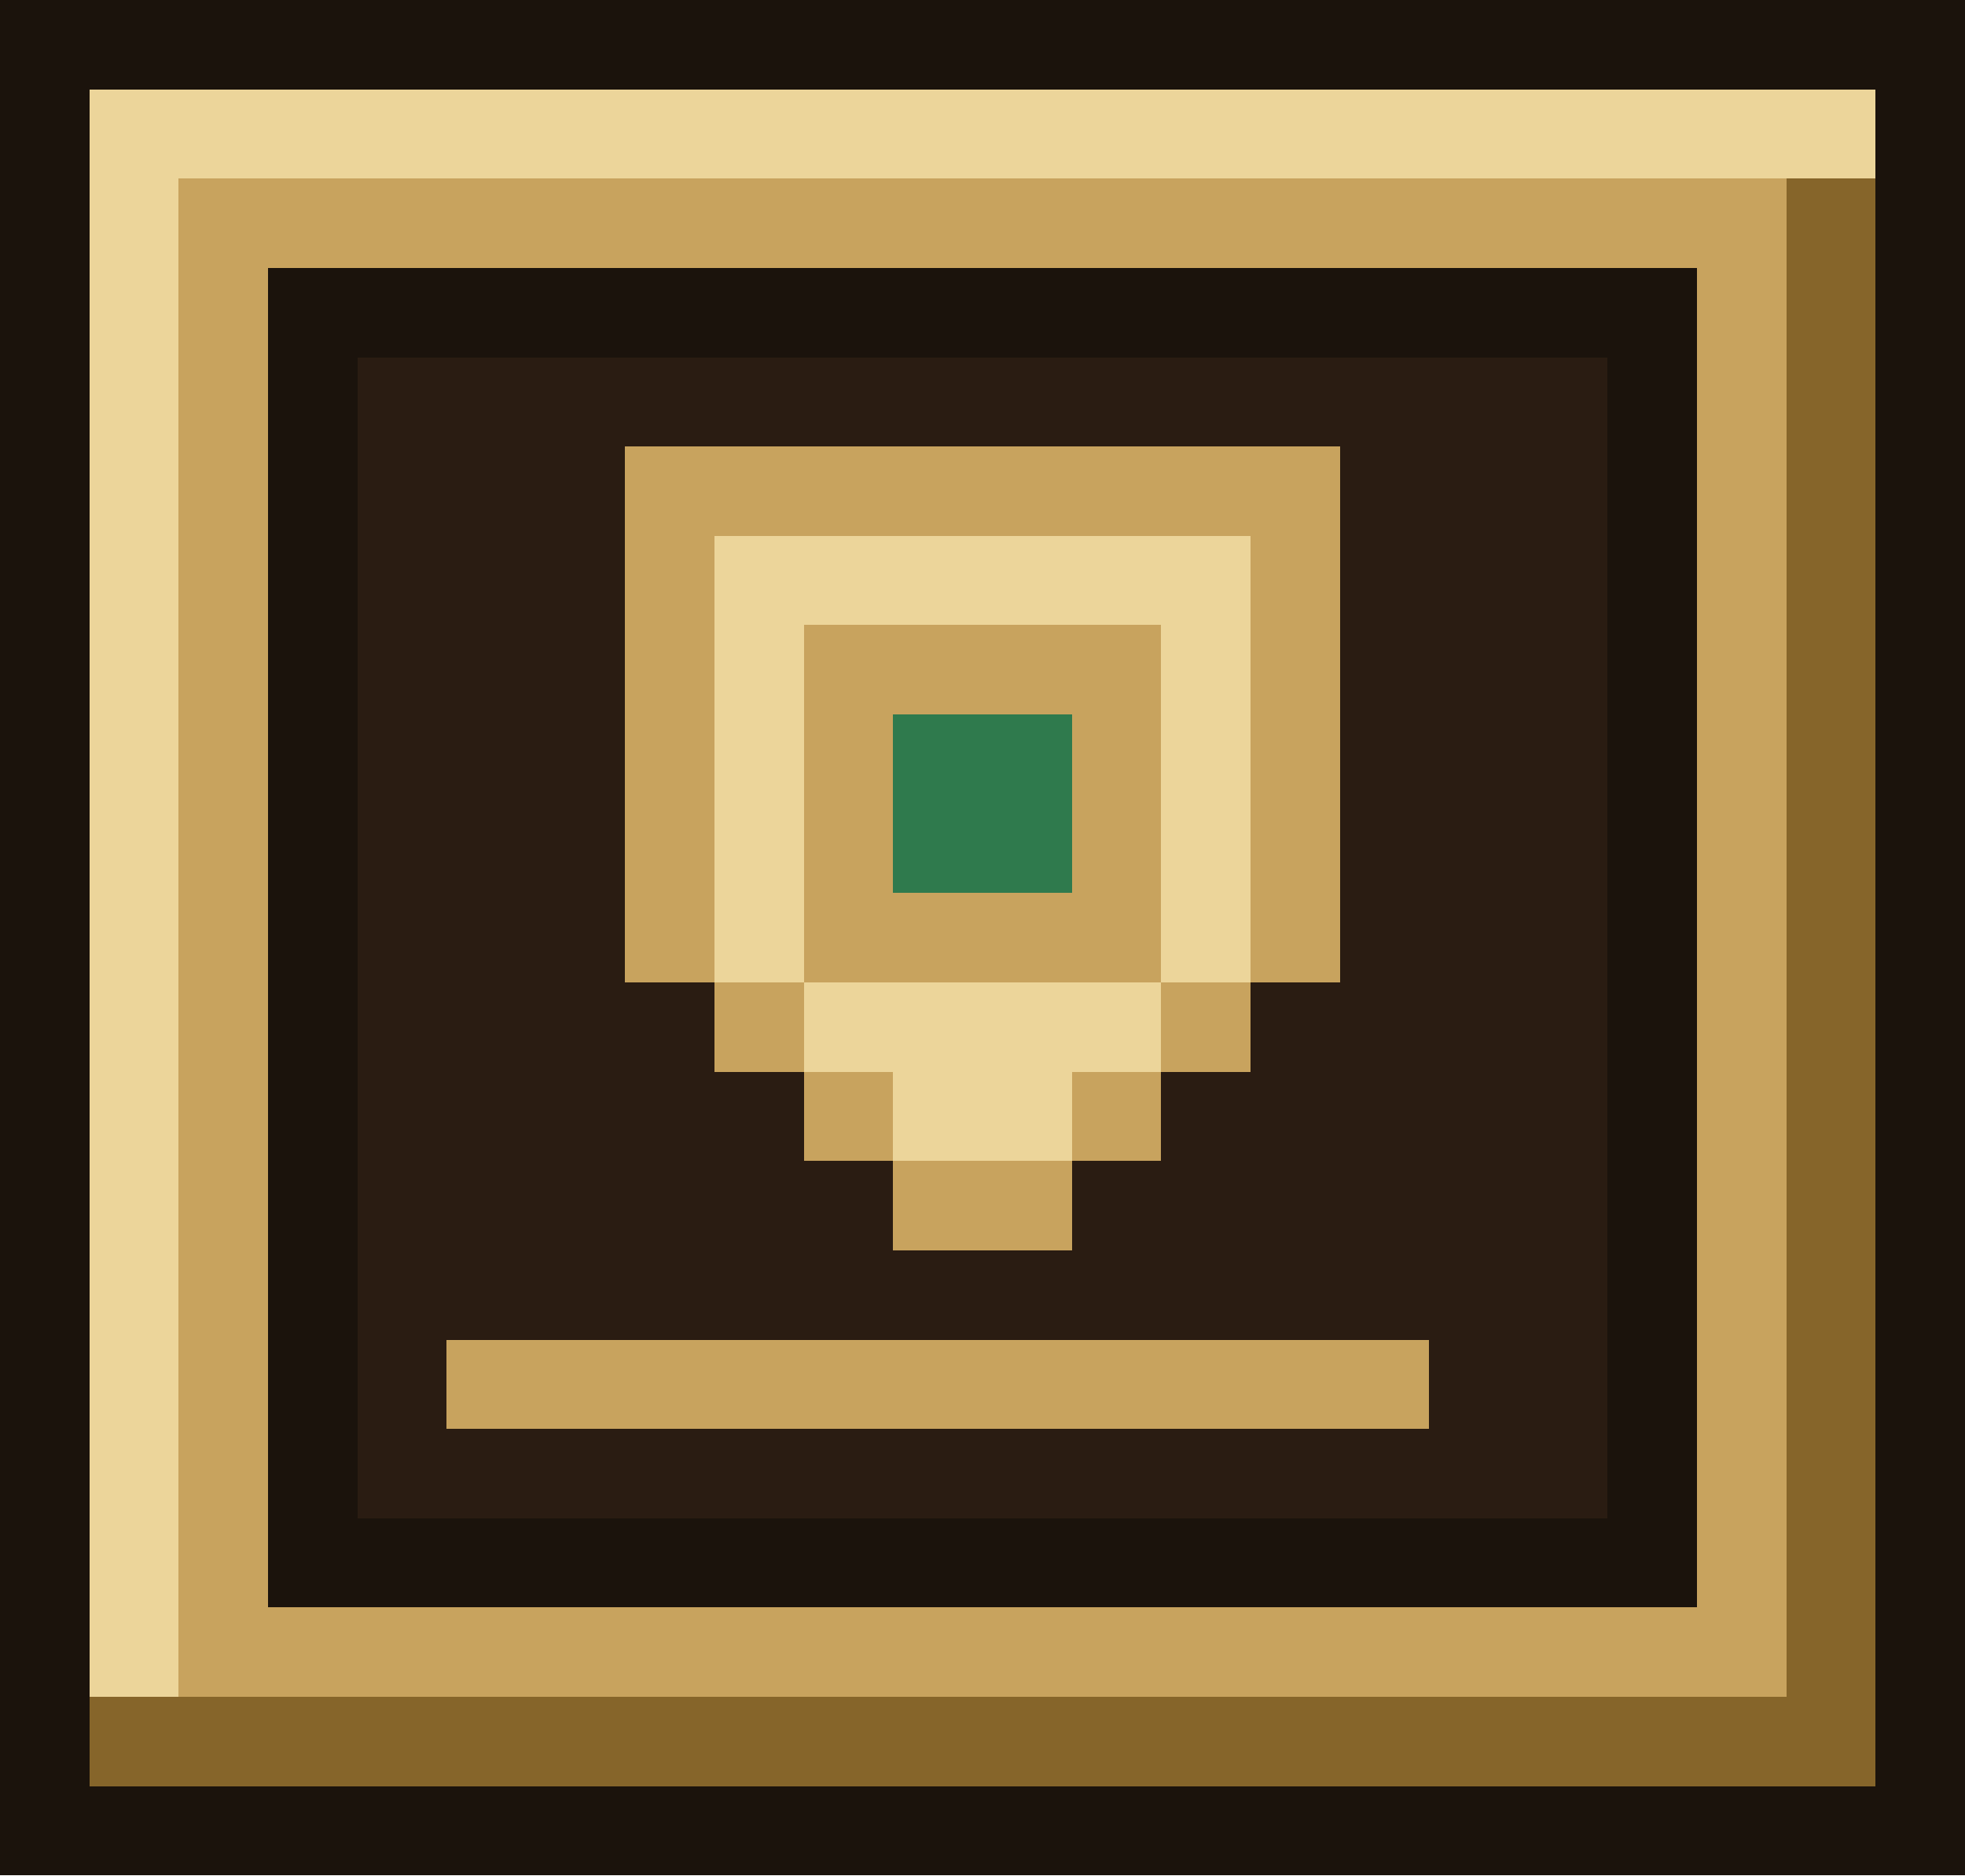
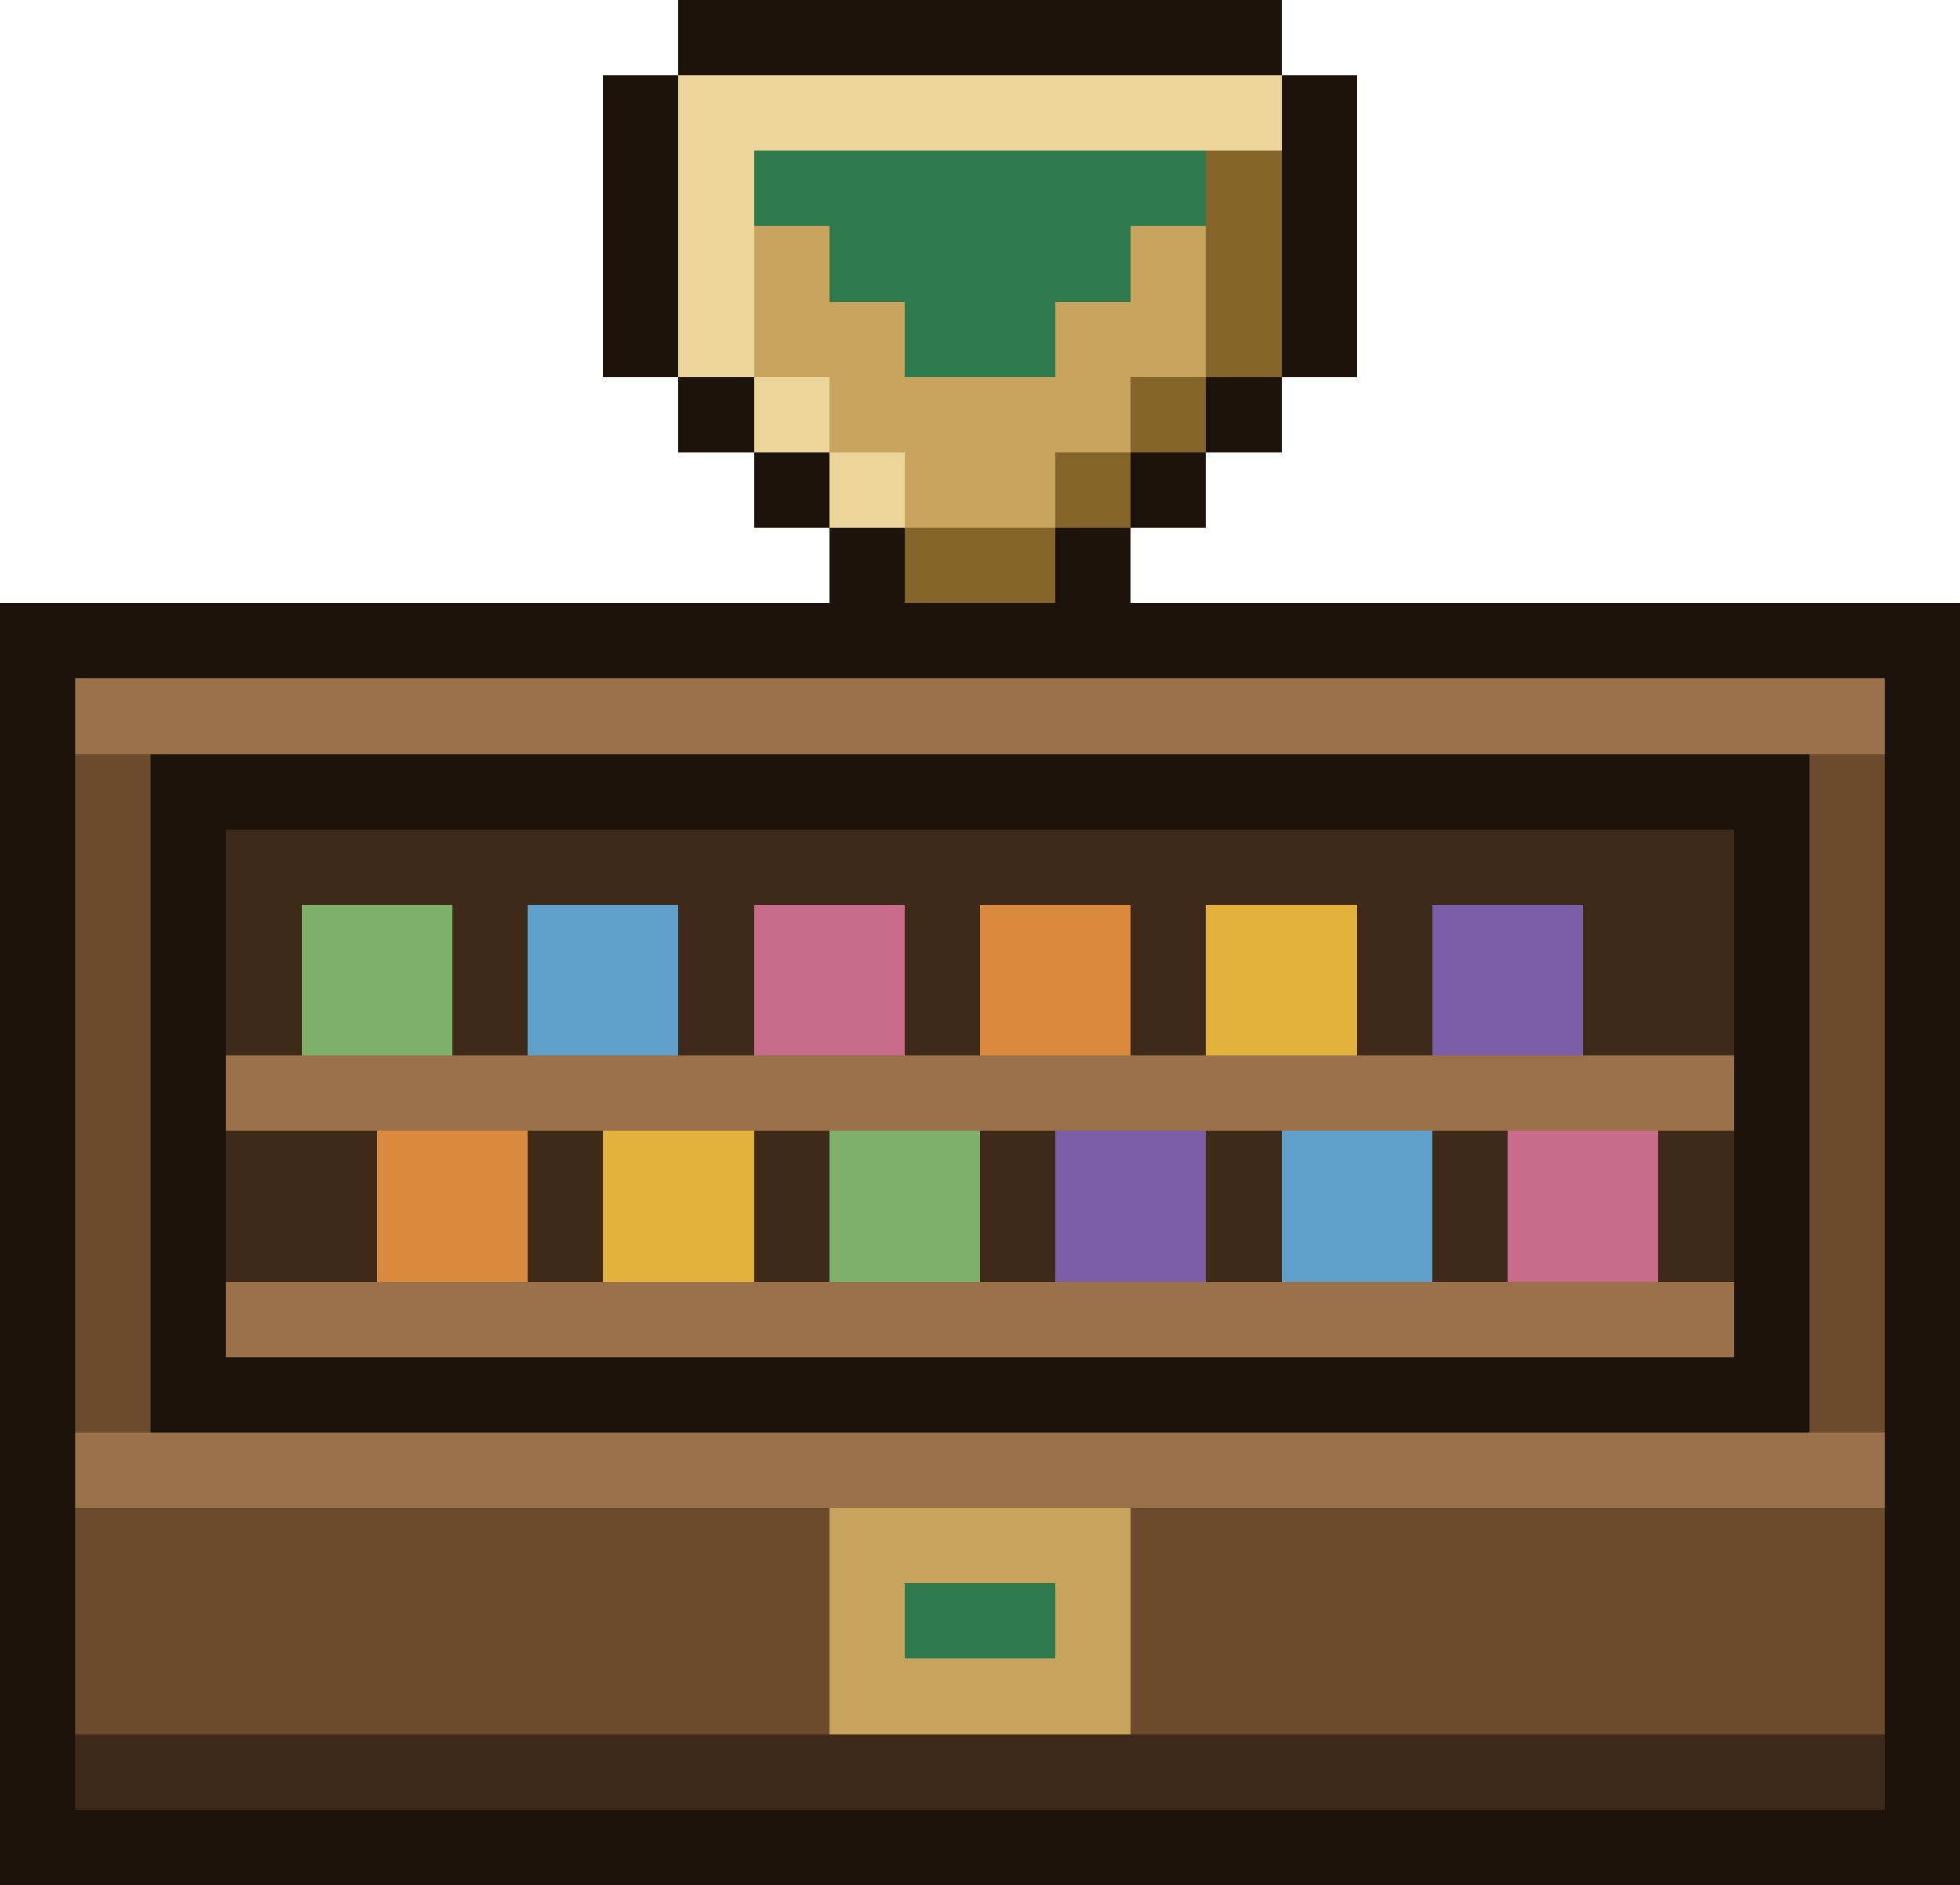
- <svg xmlns="http://www.w3.org/2000/svg" viewBox="0 0 22 21" width="88" height="84" shape-rendering="crispEdges">
-   <rect x="0" y="0" width="22" height="1" fill="#1b130c" />
-   <rect x="0" y="1" width="1" height="1" fill="#1b130c" />
-   <rect x="1" y="1" width="20" height="1" fill="#ecd59a" />
-   <rect x="21" y="1" width="1" height="1" fill="#1b130c" />
-   <rect x="0" y="2" width="1" height="1" fill="#1b130c" />
-   <rect x="1" y="2" width="1" height="1" fill="#ecd59a" />
-   <rect x="2" y="2" width="18" height="1" fill="#c8a35e" />
-   <rect x="20" y="2" width="1" height="1" fill="#86652a" />
-   <rect x="21" y="2" width="1" height="1" fill="#1b130c" />
-   <rect x="0" y="3" width="1" height="1" fill="#1b130c" />
-   <rect x="1" y="3" width="1" height="1" fill="#ecd59a" />
-   <rect x="2" y="3" width="1" height="1" fill="#c8a35e" />
-   <rect x="3" y="3" width="16" height="1" fill="#1b130c" />
-   <rect x="19" y="3" width="1" height="1" fill="#c8a35e" />
-   <rect x="20" y="3" width="1" height="1" fill="#86652a" />
-   <rect x="21" y="3" width="1" height="1" fill="#1b130c" />
-   <rect x="0" y="4" width="1" height="1" fill="#1b130c" />
-   <rect x="1" y="4" width="1" height="1" fill="#ecd59a" />
-   <rect x="2" y="4" width="1" height="1" fill="#c8a35e" />
-   <rect x="3" y="4" width="1" height="1" fill="#1b130c" />
-   <rect x="4" y="4" width="14" height="1" fill="#2a1c12" />
-   <rect x="18" y="4" width="1" height="1" fill="#1b130c" />
-   <rect x="19" y="4" width="1" height="1" fill="#c8a35e" />
-   <rect x="20" y="4" width="1" height="1" fill="#86652a" />
-   <rect x="21" y="4" width="1" height="1" fill="#1b130c" />
-   <rect x="0" y="5" width="1" height="1" fill="#1b130c" />
-   <rect x="1" y="5" width="1" height="1" fill="#ecd59a" />
-   <rect x="2" y="5" width="1" height="1" fill="#c8a35e" />
-   <rect x="3" y="5" width="1" height="1" fill="#1b130c" />
-   <rect x="4" y="5" width="3" height="1" fill="#2a1c12" />
-   <rect x="7" y="5" width="8" height="1" fill="#c8a35e" />
-   <rect x="15" y="5" width="3" height="1" fill="#2a1c12" />
-   <rect x="18" y="5" width="1" height="1" fill="#1b130c" />
-   <rect x="19" y="5" width="1" height="1" fill="#c8a35e" />
-   <rect x="20" y="5" width="1" height="1" fill="#86652a" />
-   <rect x="21" y="5" width="1" height="1" fill="#1b130c" />
-   <rect x="0" y="6" width="1" height="1" fill="#1b130c" />
-   <rect x="1" y="6" width="1" height="1" fill="#ecd59a" />
-   <rect x="2" y="6" width="1" height="1" fill="#c8a35e" />
-   <rect x="3" y="6" width="1" height="1" fill="#1b130c" />
-   <rect x="4" y="6" width="3" height="1" fill="#2a1c12" />
-   <rect x="7" y="6" width="1" height="1" fill="#c8a35e" />
-   <rect x="8" y="6" width="6" height="1" fill="#ecd59a" />
-   <rect x="14" y="6" width="1" height="1" fill="#c8a35e" />
-   <rect x="15" y="6" width="3" height="1" fill="#2a1c12" />
-   <rect x="18" y="6" width="1" height="1" fill="#1b130c" />
-   <rect x="19" y="6" width="1" height="1" fill="#c8a35e" />
-   <rect x="20" y="6" width="1" height="1" fill="#86652a" />
-   <rect x="21" y="6" width="1" height="1" fill="#1b130c" />
-   <rect x="0" y="7" width="1" height="1" fill="#1b130c" />
-   <rect x="1" y="7" width="1" height="1" fill="#ecd59a" />
-   <rect x="2" y="7" width="1" height="1" fill="#c8a35e" />
-   <rect x="3" y="7" width="1" height="1" fill="#1b130c" />
-   <rect x="4" y="7" width="3" height="1" fill="#2a1c12" />
-   <rect x="7" y="7" width="1" height="1" fill="#c8a35e" />
-   <rect x="8" y="7" width="1" height="1" fill="#ecd59a" />
-   <rect x="9" y="7" width="4" height="1" fill="#c8a35e" />
-   <rect x="13" y="7" width="1" height="1" fill="#ecd59a" />
-   <rect x="14" y="7" width="1" height="1" fill="#c8a35e" />
-   <rect x="15" y="7" width="3" height="1" fill="#2a1c12" />
-   <rect x="18" y="7" width="1" height="1" fill="#1b130c" />
-   <rect x="19" y="7" width="1" height="1" fill="#c8a35e" />
-   <rect x="20" y="7" width="1" height="1" fill="#86652a" />
-   <rect x="21" y="7" width="1" height="1" fill="#1b130c" />
-   <rect x="0" y="8" width="1" height="1" fill="#1b130c" />
-   <rect x="1" y="8" width="1" height="1" fill="#ecd59a" />
-   <rect x="2" y="8" width="1" height="1" fill="#c8a35e" />
-   <rect x="3" y="8" width="1" height="1" fill="#1b130c" />
-   <rect x="4" y="8" width="3" height="1" fill="#2a1c12" />
-   <rect x="7" y="8" width="1" height="1" fill="#c8a35e" />
-   <rect x="8" y="8" width="1" height="1" fill="#ecd59a" />
-   <rect x="9" y="8" width="1" height="1" fill="#c8a35e" />
-   <rect x="10" y="8" width="2" height="1" fill="#2f7a4d" />
-   <rect x="12" y="8" width="1" height="1" fill="#c8a35e" />
-   <rect x="13" y="8" width="1" height="1" fill="#ecd59a" />
-   <rect x="14" y="8" width="1" height="1" fill="#c8a35e" />
-   <rect x="15" y="8" width="3" height="1" fill="#2a1c12" />
-   <rect x="18" y="8" width="1" height="1" fill="#1b130c" />
-   <rect x="19" y="8" width="1" height="1" fill="#c8a35e" />
-   <rect x="20" y="8" width="1" height="1" fill="#86652a" />
-   <rect x="21" y="8" width="1" height="1" fill="#1b130c" />
+ <svg xmlns="http://www.w3.org/2000/svg" viewBox="0 0 26 25" width="104" height="100" shape-rendering="crispEdges">
+   <rect x="9" y="0" width="8" height="1" fill="#1b130c" />
+   <rect x="8" y="1" width="1" height="1" fill="#1b130c" />
+   <rect x="9" y="1" width="8" height="1" fill="#ecd59a" />
+   <rect x="17" y="1" width="1" height="1" fill="#1b130c" />
+   <rect x="8" y="2" width="1" height="1" fill="#1b130c" />
+   <rect x="9" y="2" width="1" height="1" fill="#ecd59a" />
+   <rect x="10" y="2" width="6" height="1" fill="#2f7a4d" />
+   <rect x="16" y="2" width="1" height="1" fill="#86652a" />
+   <rect x="17" y="2" width="1" height="1" fill="#1b130c" />
+   <rect x="8" y="3" width="1" height="1" fill="#1b130c" />
+   <rect x="9" y="3" width="1" height="1" fill="#ecd59a" />
+   <rect x="10" y="3" width="1" height="1" fill="#c8a35e" />
+   <rect x="11" y="3" width="4" height="1" fill="#2f7a4d" />
+   <rect x="15" y="3" width="1" height="1" fill="#c8a35e" />
+   <rect x="16" y="3" width="1" height="1" fill="#86652a" />
+   <rect x="17" y="3" width="1" height="1" fill="#1b130c" />
+   <rect x="8" y="4" width="1" height="1" fill="#1b130c" />
+   <rect x="9" y="4" width="1" height="1" fill="#ecd59a" />
+   <rect x="10" y="4" width="2" height="1" fill="#c8a35e" />
+   <rect x="12" y="4" width="2" height="1" fill="#2f7a4d" />
+   <rect x="14" y="4" width="2" height="1" fill="#c8a35e" />
+   <rect x="16" y="4" width="1" height="1" fill="#86652a" />
+   <rect x="17" y="4" width="1" height="1" fill="#1b130c" />
+   <rect x="9" y="5" width="1" height="1" fill="#1b130c" />
+   <rect x="10" y="5" width="1" height="1" fill="#ecd59a" />
+   <rect x="11" y="5" width="4" height="1" fill="#c8a35e" />
+   <rect x="15" y="5" width="1" height="1" fill="#86652a" />
+   <rect x="16" y="5" width="1" height="1" fill="#1b130c" />
+   <rect x="10" y="6" width="1" height="1" fill="#1b130c" />
+   <rect x="11" y="6" width="1" height="1" fill="#ecd59a" />
+   <rect x="12" y="6" width="2" height="1" fill="#c8a35e" />
+   <rect x="14" y="6" width="1" height="1" fill="#86652a" />
+   <rect x="15" y="6" width="1" height="1" fill="#1b130c" />
+   <rect x="11" y="7" width="1" height="1" fill="#1b130c" />
+   <rect x="12" y="7" width="2" height="1" fill="#86652a" />
+   <rect x="14" y="7" width="1" height="1" fill="#1b130c" />
+   <rect x="0" y="8" width="26" height="1" fill="#1b130c" />
  <rect x="0" y="9" width="1" height="1" fill="#1b130c" />
-   <rect x="1" y="9" width="1" height="1" fill="#ecd59a" />
-   <rect x="2" y="9" width="1" height="1" fill="#c8a35e" />
-   <rect x="3" y="9" width="1" height="1" fill="#1b130c" />
-   <rect x="4" y="9" width="3" height="1" fill="#2a1c12" />
-   <rect x="7" y="9" width="1" height="1" fill="#c8a35e" />
-   <rect x="8" y="9" width="1" height="1" fill="#ecd59a" />
-   <rect x="9" y="9" width="1" height="1" fill="#c8a35e" />
-   <rect x="10" y="9" width="2" height="1" fill="#2f7a4d" />
-   <rect x="12" y="9" width="1" height="1" fill="#c8a35e" />
-   <rect x="13" y="9" width="1" height="1" fill="#ecd59a" />
-   <rect x="14" y="9" width="1" height="1" fill="#c8a35e" />
-   <rect x="15" y="9" width="3" height="1" fill="#2a1c12" />
-   <rect x="18" y="9" width="1" height="1" fill="#1b130c" />
-   <rect x="19" y="9" width="1" height="1" fill="#c8a35e" />
-   <rect x="20" y="9" width="1" height="1" fill="#86652a" />
-   <rect x="21" y="9" width="1" height="1" fill="#1b130c" />
+   <rect x="1" y="9" width="24" height="1" fill="#9a7148" />
+   <rect x="25" y="9" width="1" height="1" fill="#1b130c" />
  <rect x="0" y="10" width="1" height="1" fill="#1b130c" />
-   <rect x="1" y="10" width="1" height="1" fill="#ecd59a" />
-   <rect x="2" y="10" width="1" height="1" fill="#c8a35e" />
-   <rect x="3" y="10" width="1" height="1" fill="#1b130c" />
-   <rect x="4" y="10" width="3" height="1" fill="#2a1c12" />
-   <rect x="7" y="10" width="1" height="1" fill="#c8a35e" />
-   <rect x="8" y="10" width="1" height="1" fill="#ecd59a" />
-   <rect x="9" y="10" width="4" height="1" fill="#c8a35e" />
-   <rect x="13" y="10" width="1" height="1" fill="#ecd59a" />
-   <rect x="14" y="10" width="1" height="1" fill="#c8a35e" />
-   <rect x="15" y="10" width="3" height="1" fill="#2a1c12" />
-   <rect x="18" y="10" width="1" height="1" fill="#1b130c" />
-   <rect x="19" y="10" width="1" height="1" fill="#c8a35e" />
-   <rect x="20" y="10" width="1" height="1" fill="#86652a" />
-   <rect x="21" y="10" width="1" height="1" fill="#1b130c" />
+   <rect x="1" y="10" width="1" height="1" fill="#6b4a2e" />
+   <rect x="2" y="10" width="22" height="1" fill="#1b130c" />
+   <rect x="24" y="10" width="1" height="1" fill="#6b4a2e" />
+   <rect x="25" y="10" width="1" height="1" fill="#1b130c" />
  <rect x="0" y="11" width="1" height="1" fill="#1b130c" />
-   <rect x="1" y="11" width="1" height="1" fill="#ecd59a" />
-   <rect x="2" y="11" width="1" height="1" fill="#c8a35e" />
-   <rect x="3" y="11" width="1" height="1" fill="#1b130c" />
-   <rect x="4" y="11" width="4" height="1" fill="#2a1c12" />
-   <rect x="8" y="11" width="1" height="1" fill="#c8a35e" />
-   <rect x="9" y="11" width="4" height="1" fill="#ecd59a" />
-   <rect x="13" y="11" width="1" height="1" fill="#c8a35e" />
-   <rect x="14" y="11" width="4" height="1" fill="#2a1c12" />
-   <rect x="18" y="11" width="1" height="1" fill="#1b130c" />
-   <rect x="19" y="11" width="1" height="1" fill="#c8a35e" />
-   <rect x="20" y="11" width="1" height="1" fill="#86652a" />
-   <rect x="21" y="11" width="1" height="1" fill="#1b130c" />
+   <rect x="1" y="11" width="1" height="1" fill="#6b4a2e" />
+   <rect x="2" y="11" width="1" height="1" fill="#1b130c" />
+   <rect x="3" y="11" width="20" height="1" fill="#3f2a1a" />
+   <rect x="23" y="11" width="1" height="1" fill="#1b130c" />
+   <rect x="24" y="11" width="1" height="1" fill="#6b4a2e" />
+   <rect x="25" y="11" width="1" height="1" fill="#1b130c" />
  <rect x="0" y="12" width="1" height="1" fill="#1b130c" />
-   <rect x="1" y="12" width="1" height="1" fill="#ecd59a" />
-   <rect x="2" y="12" width="1" height="1" fill="#c8a35e" />
-   <rect x="3" y="12" width="1" height="1" fill="#1b130c" />
-   <rect x="4" y="12" width="5" height="1" fill="#2a1c12" />
-   <rect x="9" y="12" width="1" height="1" fill="#c8a35e" />
-   <rect x="10" y="12" width="2" height="1" fill="#ecd59a" />
-   <rect x="12" y="12" width="1" height="1" fill="#c8a35e" />
-   <rect x="13" y="12" width="5" height="1" fill="#2a1c12" />
-   <rect x="18" y="12" width="1" height="1" fill="#1b130c" />
-   <rect x="19" y="12" width="1" height="1" fill="#c8a35e" />
-   <rect x="20" y="12" width="1" height="1" fill="#86652a" />
-   <rect x="21" y="12" width="1" height="1" fill="#1b130c" />
+   <rect x="1" y="12" width="1" height="1" fill="#6b4a2e" />
+   <rect x="2" y="12" width="1" height="1" fill="#1b130c" />
+   <rect x="3" y="12" width="1" height="1" fill="#3f2a1a" />
+   <rect x="4" y="12" width="2" height="1" fill="#7fb069" />
+   <rect x="6" y="12" width="1" height="1" fill="#3f2a1a" />
+   <rect x="7" y="12" width="2" height="1" fill="#5f9fca" />
+   <rect x="9" y="12" width="1" height="1" fill="#3f2a1a" />
+   <rect x="10" y="12" width="2" height="1" fill="#c96b8b" />
+   <rect x="12" y="12" width="1" height="1" fill="#3f2a1a" />
+   <rect x="13" y="12" width="2" height="1" fill="#d98a3d" />
+   <rect x="15" y="12" width="1" height="1" fill="#3f2a1a" />
+   <rect x="16" y="12" width="2" height="1" fill="#e3b23c" />
+   <rect x="18" y="12" width="1" height="1" fill="#3f2a1a" />
+   <rect x="19" y="12" width="2" height="1" fill="#7c5ea8" />
+   <rect x="21" y="12" width="2" height="1" fill="#3f2a1a" />
+   <rect x="23" y="12" width="1" height="1" fill="#1b130c" />
+   <rect x="24" y="12" width="1" height="1" fill="#6b4a2e" />
+   <rect x="25" y="12" width="1" height="1" fill="#1b130c" />
  <rect x="0" y="13" width="1" height="1" fill="#1b130c" />
-   <rect x="1" y="13" width="1" height="1" fill="#ecd59a" />
-   <rect x="2" y="13" width="1" height="1" fill="#c8a35e" />
-   <rect x="3" y="13" width="1" height="1" fill="#1b130c" />
-   <rect x="4" y="13" width="6" height="1" fill="#2a1c12" />
-   <rect x="10" y="13" width="2" height="1" fill="#c8a35e" />
-   <rect x="12" y="13" width="6" height="1" fill="#2a1c12" />
-   <rect x="18" y="13" width="1" height="1" fill="#1b130c" />
-   <rect x="19" y="13" width="1" height="1" fill="#c8a35e" />
-   <rect x="20" y="13" width="1" height="1" fill="#86652a" />
-   <rect x="21" y="13" width="1" height="1" fill="#1b130c" />
+   <rect x="1" y="13" width="1" height="1" fill="#6b4a2e" />
+   <rect x="2" y="13" width="1" height="1" fill="#1b130c" />
+   <rect x="3" y="13" width="1" height="1" fill="#3f2a1a" />
+   <rect x="4" y="13" width="2" height="1" fill="#7fb069" />
+   <rect x="6" y="13" width="1" height="1" fill="#3f2a1a" />
+   <rect x="7" y="13" width="2" height="1" fill="#5f9fca" />
+   <rect x="9" y="13" width="1" height="1" fill="#3f2a1a" />
+   <rect x="10" y="13" width="2" height="1" fill="#c96b8b" />
+   <rect x="12" y="13" width="1" height="1" fill="#3f2a1a" />
+   <rect x="13" y="13" width="2" height="1" fill="#d98a3d" />
+   <rect x="15" y="13" width="1" height="1" fill="#3f2a1a" />
+   <rect x="16" y="13" width="2" height="1" fill="#e3b23c" />
+   <rect x="18" y="13" width="1" height="1" fill="#3f2a1a" />
+   <rect x="19" y="13" width="2" height="1" fill="#7c5ea8" />
+   <rect x="21" y="13" width="2" height="1" fill="#3f2a1a" />
+   <rect x="23" y="13" width="1" height="1" fill="#1b130c" />
+   <rect x="24" y="13" width="1" height="1" fill="#6b4a2e" />
+   <rect x="25" y="13" width="1" height="1" fill="#1b130c" />
  <rect x="0" y="14" width="1" height="1" fill="#1b130c" />
-   <rect x="1" y="14" width="1" height="1" fill="#ecd59a" />
-   <rect x="2" y="14" width="1" height="1" fill="#c8a35e" />
-   <rect x="3" y="14" width="1" height="1" fill="#1b130c" />
-   <rect x="4" y="14" width="14" height="1" fill="#2a1c12" />
-   <rect x="18" y="14" width="1" height="1" fill="#1b130c" />
-   <rect x="19" y="14" width="1" height="1" fill="#c8a35e" />
-   <rect x="20" y="14" width="1" height="1" fill="#86652a" />
-   <rect x="21" y="14" width="1" height="1" fill="#1b130c" />
+   <rect x="1" y="14" width="1" height="1" fill="#6b4a2e" />
+   <rect x="2" y="14" width="1" height="1" fill="#1b130c" />
+   <rect x="3" y="14" width="20" height="1" fill="#9a7148" />
+   <rect x="23" y="14" width="1" height="1" fill="#1b130c" />
+   <rect x="24" y="14" width="1" height="1" fill="#6b4a2e" />
+   <rect x="25" y="14" width="1" height="1" fill="#1b130c" />
  <rect x="0" y="15" width="1" height="1" fill="#1b130c" />
-   <rect x="1" y="15" width="1" height="1" fill="#ecd59a" />
-   <rect x="2" y="15" width="1" height="1" fill="#c8a35e" />
-   <rect x="3" y="15" width="1" height="1" fill="#1b130c" />
-   <rect x="4" y="15" width="1" height="1" fill="#2a1c12" />
-   <rect x="5" y="15" width="11" height="1" fill="#c8a35e" />
-   <rect x="16" y="15" width="2" height="1" fill="#2a1c12" />
-   <rect x="18" y="15" width="1" height="1" fill="#1b130c" />
-   <rect x="19" y="15" width="1" height="1" fill="#c8a35e" />
-   <rect x="20" y="15" width="1" height="1" fill="#86652a" />
-   <rect x="21" y="15" width="1" height="1" fill="#1b130c" />
+   <rect x="1" y="15" width="1" height="1" fill="#6b4a2e" />
+   <rect x="2" y="15" width="1" height="1" fill="#1b130c" />
+   <rect x="3" y="15" width="2" height="1" fill="#3f2a1a" />
+   <rect x="5" y="15" width="2" height="1" fill="#d98a3d" />
+   <rect x="7" y="15" width="1" height="1" fill="#3f2a1a" />
+   <rect x="8" y="15" width="2" height="1" fill="#e3b23c" />
+   <rect x="10" y="15" width="1" height="1" fill="#3f2a1a" />
+   <rect x="11" y="15" width="2" height="1" fill="#7fb069" />
+   <rect x="13" y="15" width="1" height="1" fill="#3f2a1a" />
+   <rect x="14" y="15" width="2" height="1" fill="#7c5ea8" />
+   <rect x="16" y="15" width="1" height="1" fill="#3f2a1a" />
+   <rect x="17" y="15" width="2" height="1" fill="#5f9fca" />
+   <rect x="19" y="15" width="1" height="1" fill="#3f2a1a" />
+   <rect x="20" y="15" width="2" height="1" fill="#c96b8b" />
+   <rect x="22" y="15" width="1" height="1" fill="#3f2a1a" />
+   <rect x="23" y="15" width="1" height="1" fill="#1b130c" />
+   <rect x="24" y="15" width="1" height="1" fill="#6b4a2e" />
+   <rect x="25" y="15" width="1" height="1" fill="#1b130c" />
  <rect x="0" y="16" width="1" height="1" fill="#1b130c" />
-   <rect x="1" y="16" width="1" height="1" fill="#ecd59a" />
-   <rect x="2" y="16" width="1" height="1" fill="#c8a35e" />
-   <rect x="3" y="16" width="1" height="1" fill="#1b130c" />
-   <rect x="4" y="16" width="14" height="1" fill="#2a1c12" />
-   <rect x="18" y="16" width="1" height="1" fill="#1b130c" />
-   <rect x="19" y="16" width="1" height="1" fill="#c8a35e" />
-   <rect x="20" y="16" width="1" height="1" fill="#86652a" />
-   <rect x="21" y="16" width="1" height="1" fill="#1b130c" />
+   <rect x="1" y="16" width="1" height="1" fill="#6b4a2e" />
+   <rect x="2" y="16" width="1" height="1" fill="#1b130c" />
+   <rect x="3" y="16" width="2" height="1" fill="#3f2a1a" />
+   <rect x="5" y="16" width="2" height="1" fill="#d98a3d" />
+   <rect x="7" y="16" width="1" height="1" fill="#3f2a1a" />
+   <rect x="8" y="16" width="2" height="1" fill="#e3b23c" />
+   <rect x="10" y="16" width="1" height="1" fill="#3f2a1a" />
+   <rect x="11" y="16" width="2" height="1" fill="#7fb069" />
+   <rect x="13" y="16" width="1" height="1" fill="#3f2a1a" />
+   <rect x="14" y="16" width="2" height="1" fill="#7c5ea8" />
+   <rect x="16" y="16" width="1" height="1" fill="#3f2a1a" />
+   <rect x="17" y="16" width="2" height="1" fill="#5f9fca" />
+   <rect x="19" y="16" width="1" height="1" fill="#3f2a1a" />
+   <rect x="20" y="16" width="2" height="1" fill="#c96b8b" />
+   <rect x="22" y="16" width="1" height="1" fill="#3f2a1a" />
+   <rect x="23" y="16" width="1" height="1" fill="#1b130c" />
+   <rect x="24" y="16" width="1" height="1" fill="#6b4a2e" />
+   <rect x="25" y="16" width="1" height="1" fill="#1b130c" />
  <rect x="0" y="17" width="1" height="1" fill="#1b130c" />
-   <rect x="1" y="17" width="1" height="1" fill="#ecd59a" />
-   <rect x="2" y="17" width="1" height="1" fill="#c8a35e" />
-   <rect x="3" y="17" width="16" height="1" fill="#1b130c" />
-   <rect x="19" y="17" width="1" height="1" fill="#c8a35e" />
-   <rect x="20" y="17" width="1" height="1" fill="#86652a" />
-   <rect x="21" y="17" width="1" height="1" fill="#1b130c" />
+   <rect x="1" y="17" width="1" height="1" fill="#6b4a2e" />
+   <rect x="2" y="17" width="1" height="1" fill="#1b130c" />
+   <rect x="3" y="17" width="20" height="1" fill="#9a7148" />
+   <rect x="23" y="17" width="1" height="1" fill="#1b130c" />
+   <rect x="24" y="17" width="1" height="1" fill="#6b4a2e" />
+   <rect x="25" y="17" width="1" height="1" fill="#1b130c" />
  <rect x="0" y="18" width="1" height="1" fill="#1b130c" />
-   <rect x="1" y="18" width="1" height="1" fill="#ecd59a" />
-   <rect x="2" y="18" width="18" height="1" fill="#c8a35e" />
-   <rect x="20" y="18" width="1" height="1" fill="#86652a" />
-   <rect x="21" y="18" width="1" height="1" fill="#1b130c" />
+   <rect x="1" y="18" width="1" height="1" fill="#6b4a2e" />
+   <rect x="2" y="18" width="22" height="1" fill="#1b130c" />
+   <rect x="24" y="18" width="1" height="1" fill="#6b4a2e" />
+   <rect x="25" y="18" width="1" height="1" fill="#1b130c" />
  <rect x="0" y="19" width="1" height="1" fill="#1b130c" />
-   <rect x="1" y="19" width="20" height="1" fill="#86652a" />
-   <rect x="21" y="19" width="1" height="1" fill="#1b130c" />
-   <rect x="0" y="20" width="22" height="1" fill="#1b130c" />
+   <rect x="1" y="19" width="24" height="1" fill="#9a7148" />
+   <rect x="25" y="19" width="1" height="1" fill="#1b130c" />
+   <rect x="0" y="20" width="1" height="1" fill="#1b130c" />
+   <rect x="1" y="20" width="10" height="1" fill="#6b4a2e" />
+   <rect x="11" y="20" width="4" height="1" fill="#c8a35e" />
+   <rect x="15" y="20" width="10" height="1" fill="#6b4a2e" />
+   <rect x="25" y="20" width="1" height="1" fill="#1b130c" />
+   <rect x="0" y="21" width="1" height="1" fill="#1b130c" />
+   <rect x="1" y="21" width="10" height="1" fill="#6b4a2e" />
+   <rect x="11" y="21" width="1" height="1" fill="#c8a35e" />
+   <rect x="12" y="21" width="2" height="1" fill="#2f7a4d" />
+   <rect x="14" y="21" width="1" height="1" fill="#c8a35e" />
+   <rect x="15" y="21" width="10" height="1" fill="#6b4a2e" />
+   <rect x="25" y="21" width="1" height="1" fill="#1b130c" />
+   <rect x="0" y="22" width="1" height="1" fill="#1b130c" />
+   <rect x="1" y="22" width="10" height="1" fill="#6b4a2e" />
+   <rect x="11" y="22" width="4" height="1" fill="#c8a35e" />
+   <rect x="15" y="22" width="10" height="1" fill="#6b4a2e" />
+   <rect x="25" y="22" width="1" height="1" fill="#1b130c" />
+   <rect x="0" y="23" width="1" height="1" fill="#1b130c" />
+   <rect x="1" y="23" width="24" height="1" fill="#3f2a1a" />
+   <rect x="25" y="23" width="1" height="1" fill="#1b130c" />
+   <rect x="0" y="24" width="26" height="1" fill="#1b130c" />
</svg>
